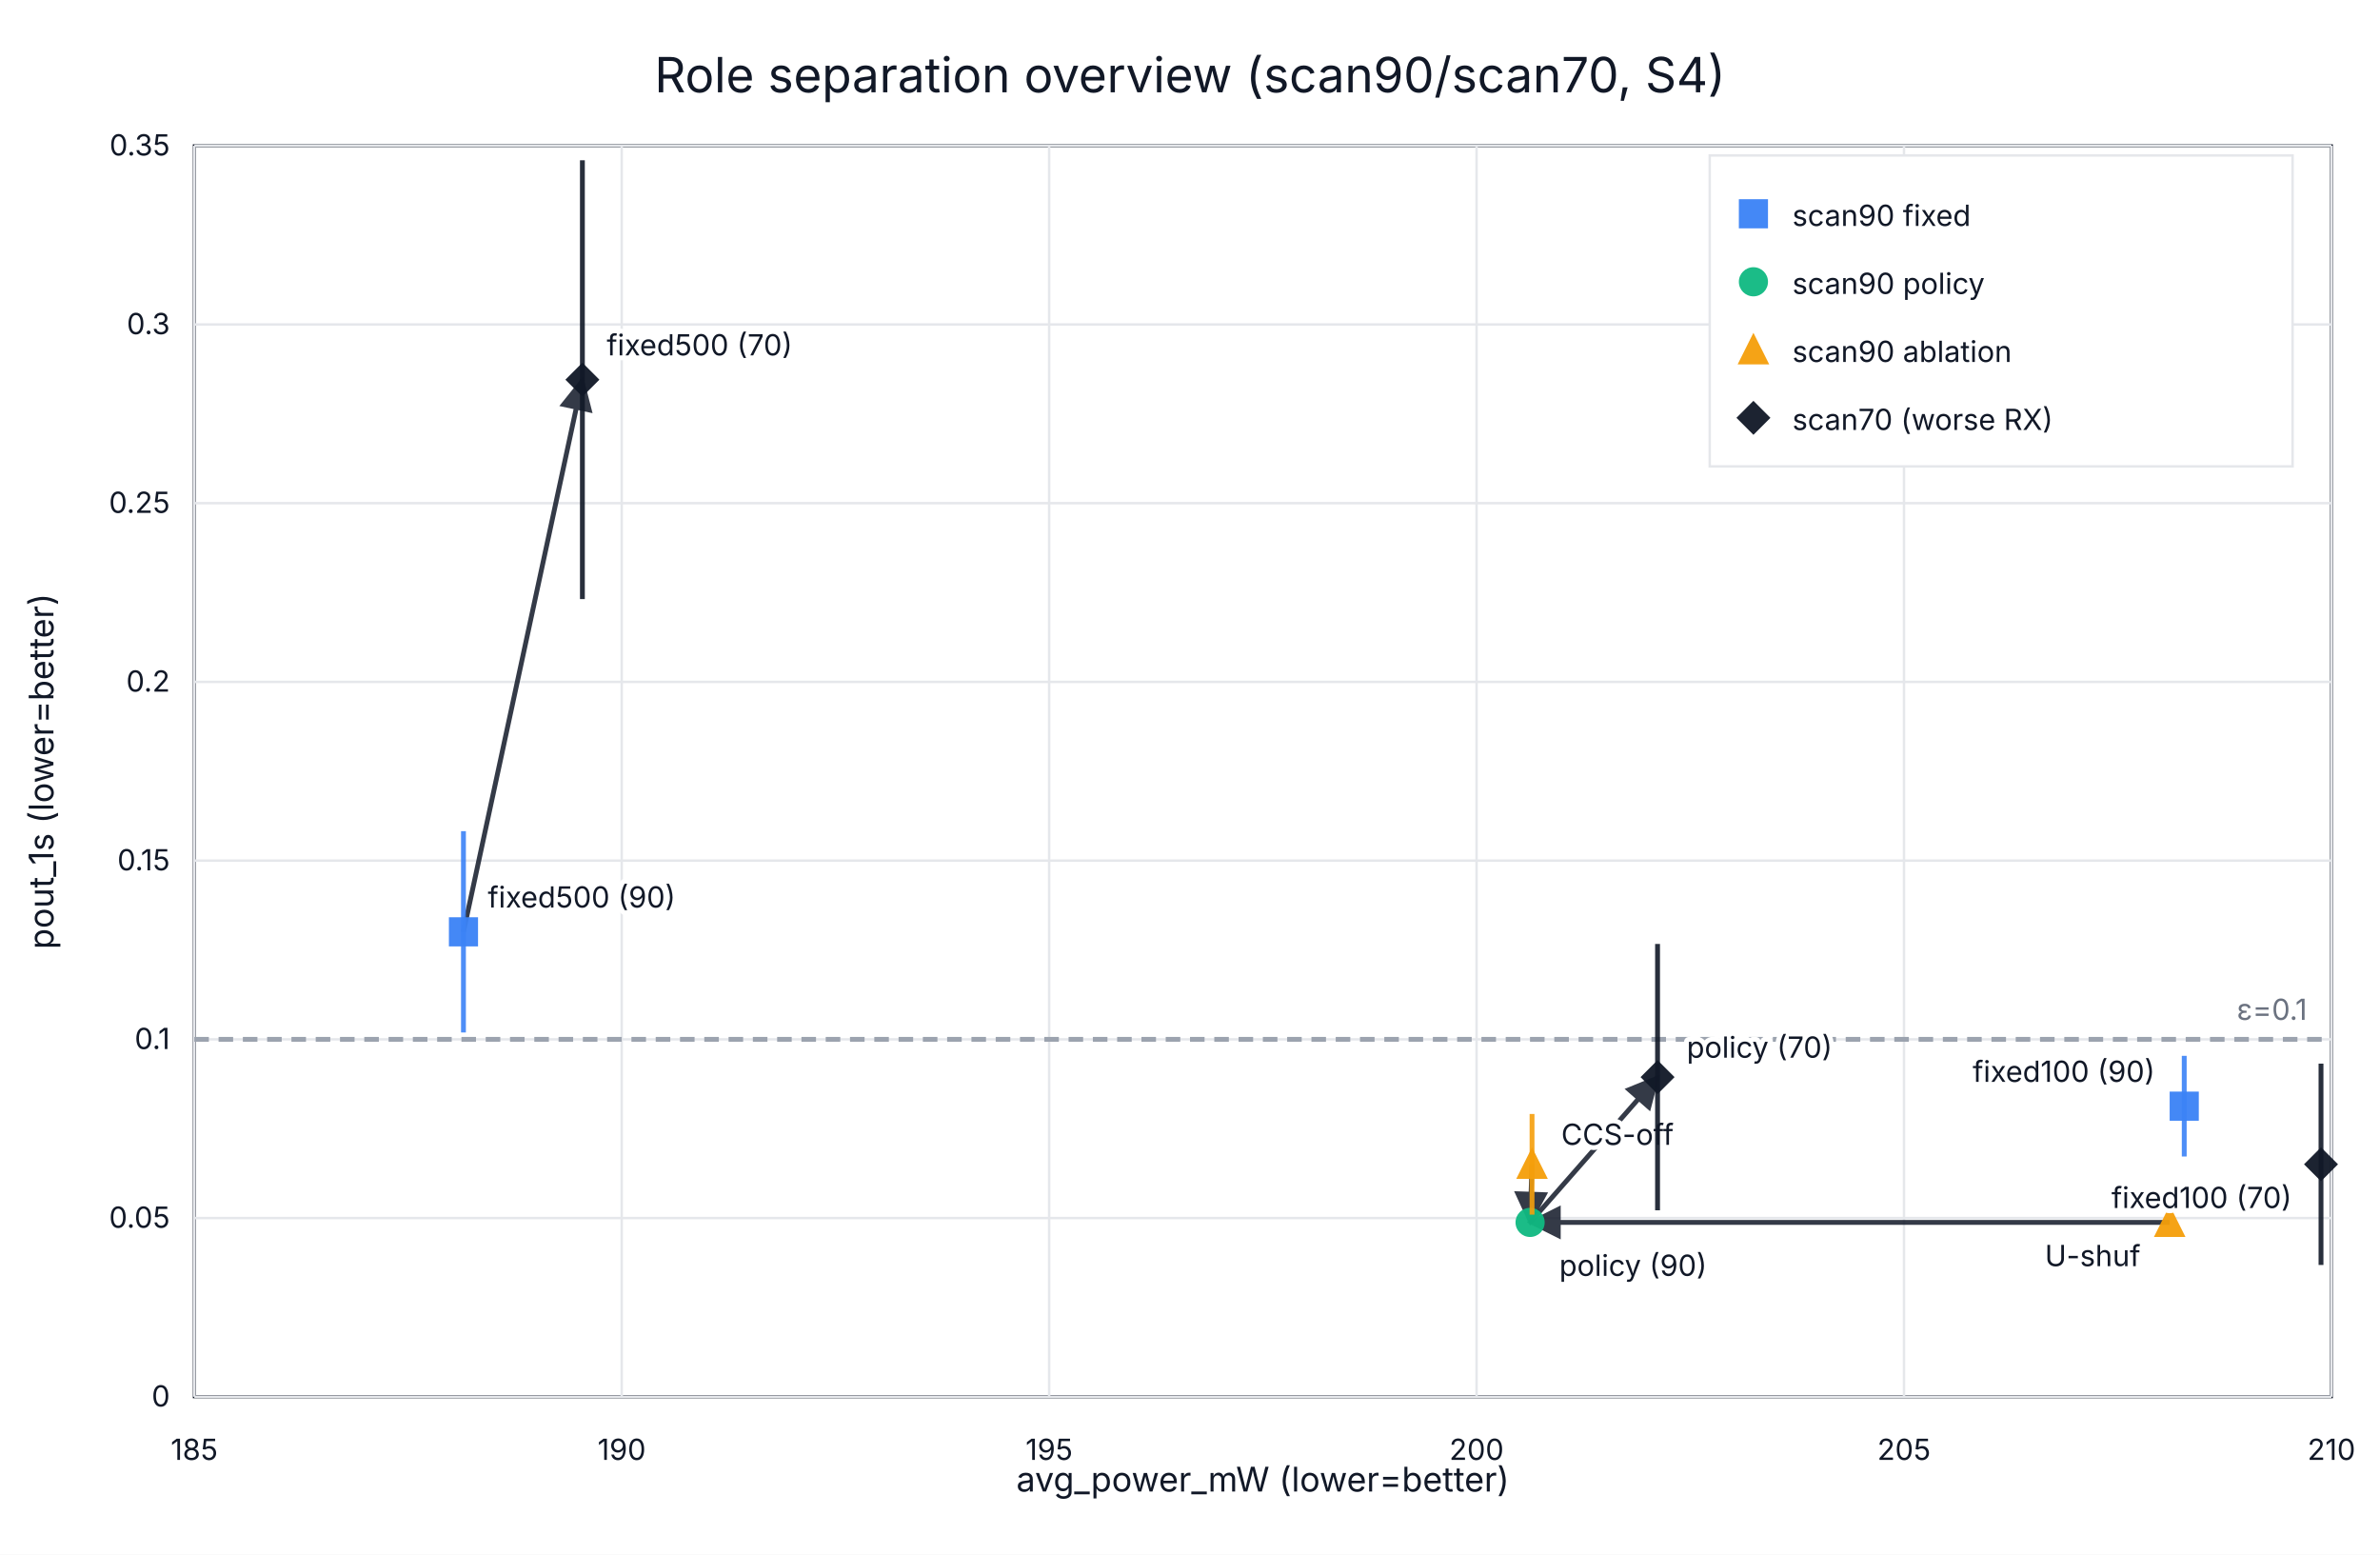
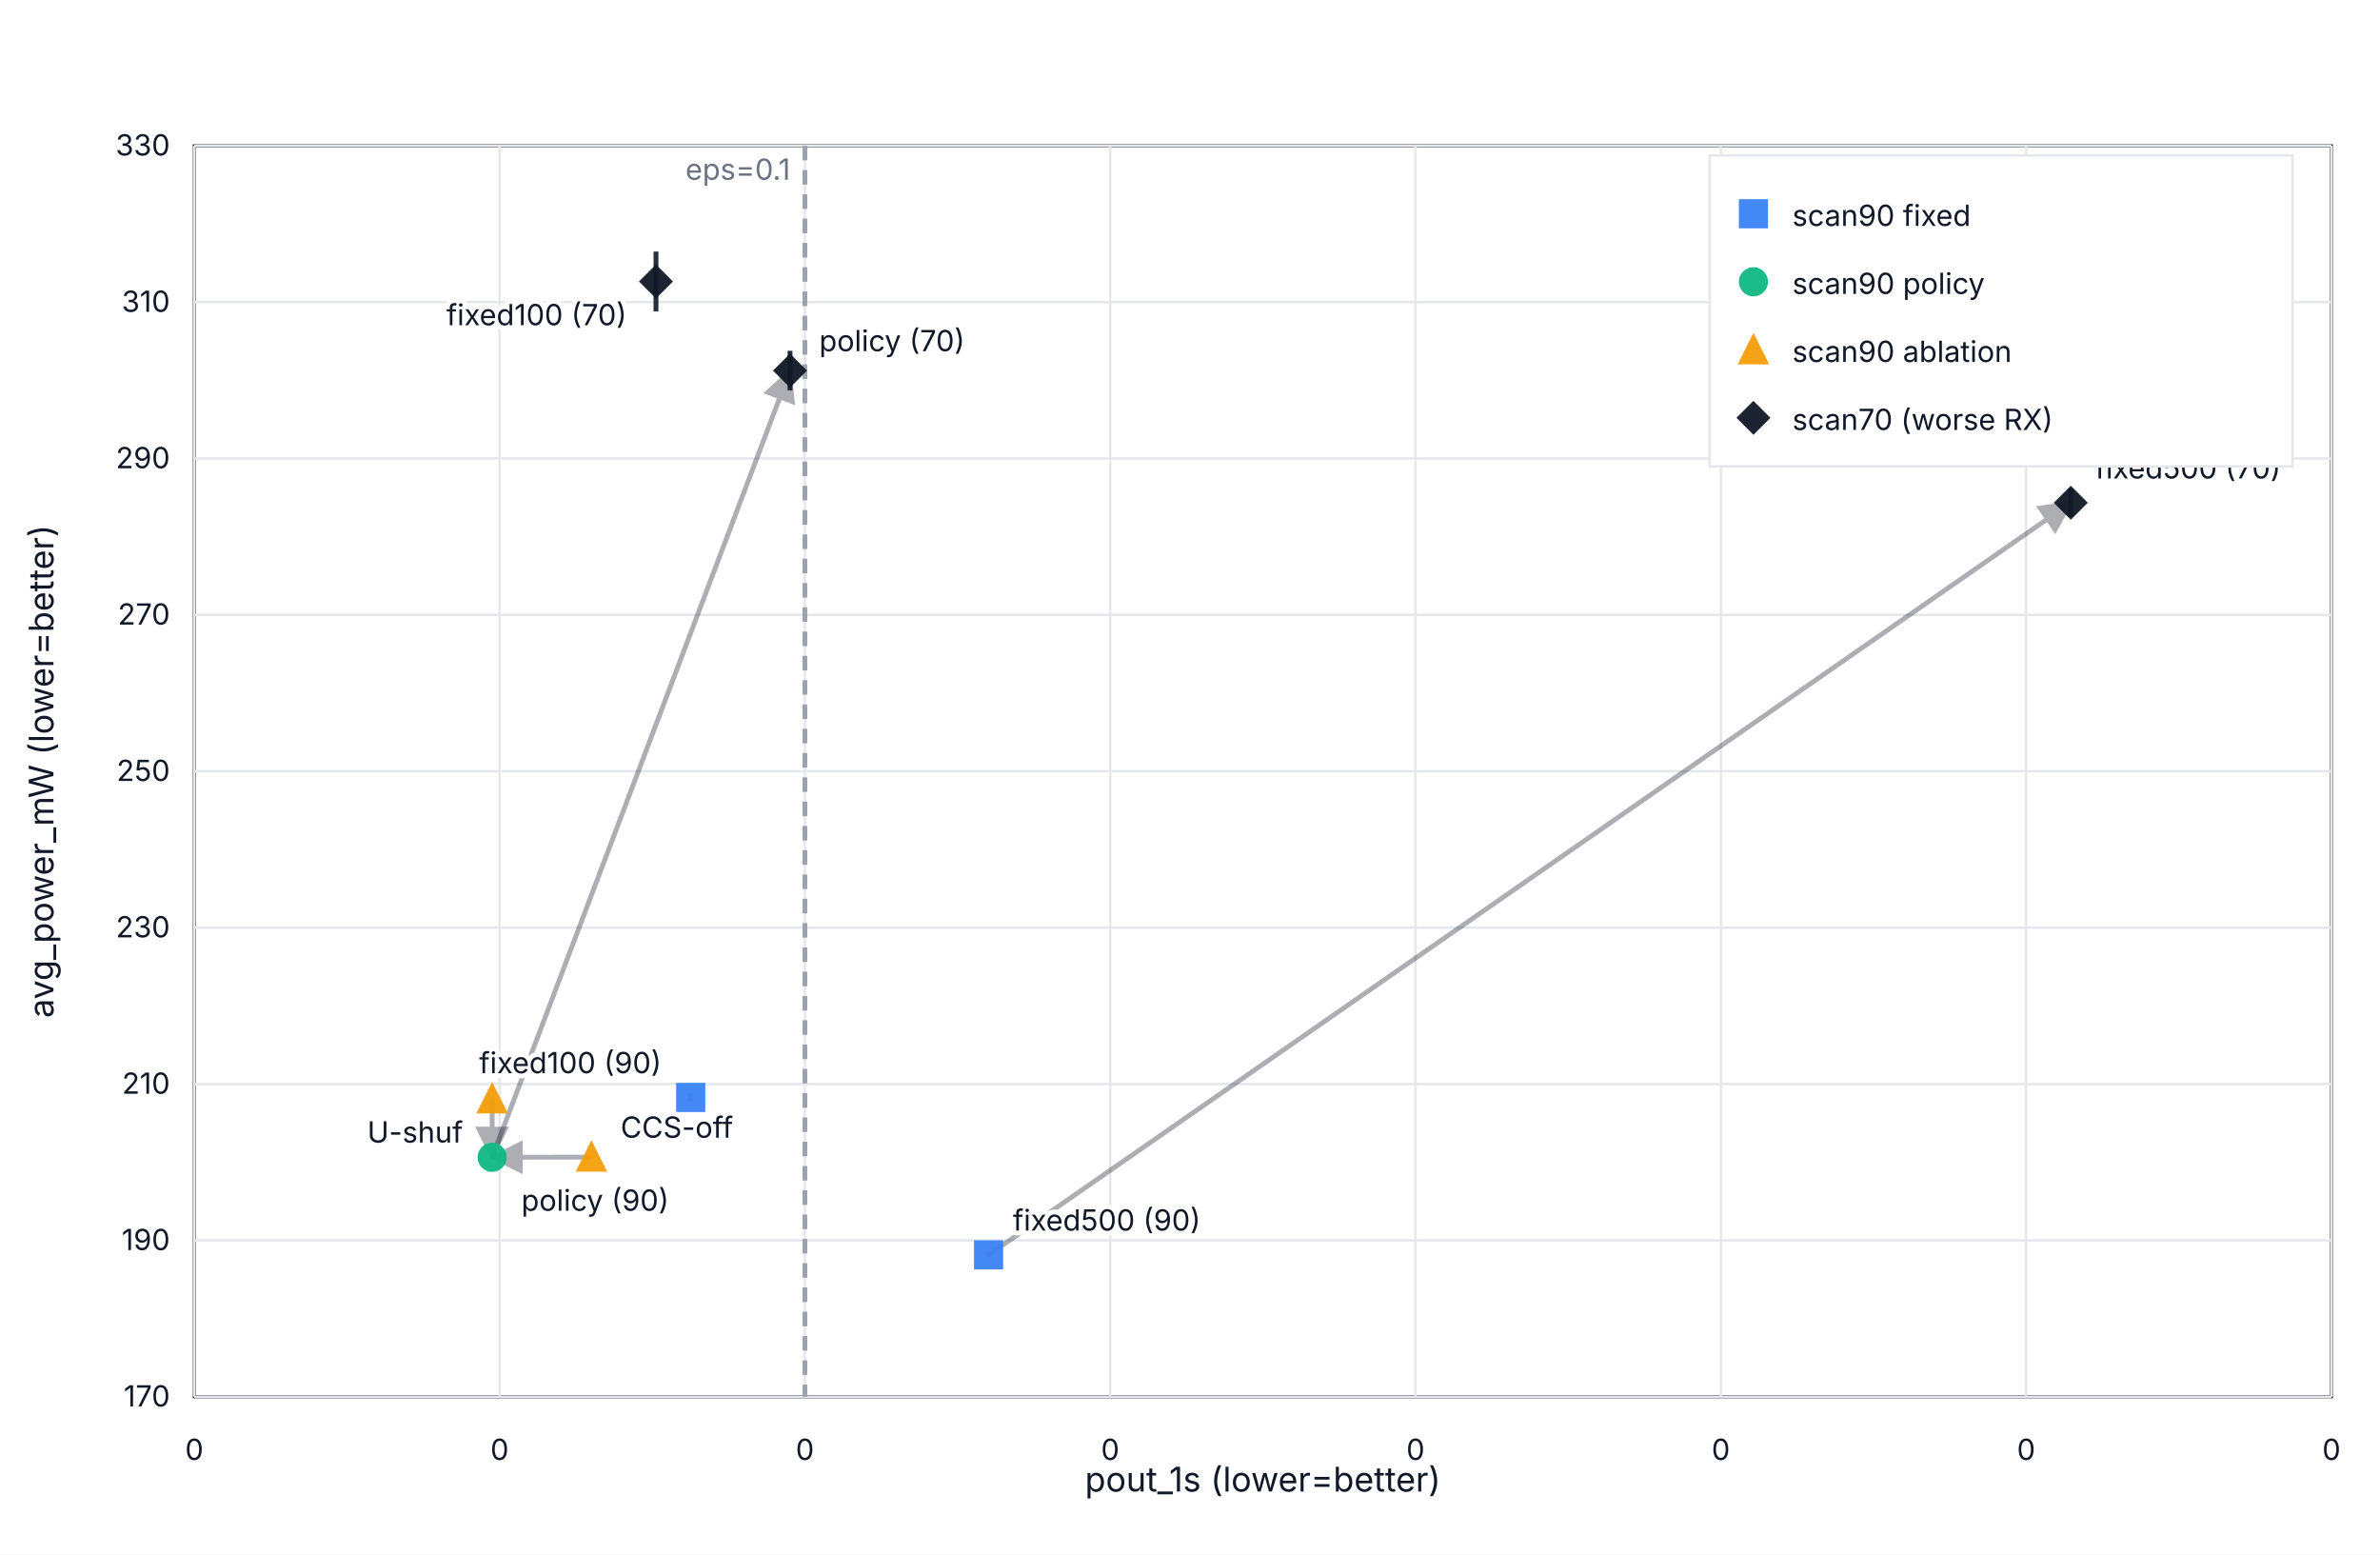
<svg xmlns="http://www.w3.org/2000/svg" width="980" height="640" viewBox="0 0 980 640">
  <defs>
    <marker id="arrow" viewBox="0 0 10 10" refX="9" refY="5" markerWidth="7" markerHeight="7" orient="auto-start-reverse">
      <path d="M 0 0 L 10 5 L 0 10 z" fill="#111827" />
    </marker>
  </defs>
  <rect x="0" y="0" width="980" height="640" fill="#ffffff" />
-   <text x="490.0" y="38" font-size="20" text-anchor="middle" fill="#111827" font-family="ui-sans-serif, system-ui, -apple-system">Role separation overview (scan90/scan70, S4)</text>
  <rect x="80" y="60" width="880" height="515" fill="none" stroke="#111827" stroke-width="1.2" />
  <line x1="80.00" y1="60" x2="80.00" y2="575" stroke="#e5e7eb" stroke-width="1" />
-   <text x="80.00" y="601" font-size="12" text-anchor="middle" fill="#111827" font-family="ui-sans-serif, system-ui, -apple-system">185</text>
-   <line x1="256.00" y1="60" x2="256.00" y2="575" stroke="#e5e7eb" stroke-width="1" />
-   <text x="256.00" y="601" font-size="12" text-anchor="middle" fill="#111827" font-family="ui-sans-serif, system-ui, -apple-system">190</text>
-   <line x1="432.00" y1="60" x2="432.00" y2="575" stroke="#e5e7eb" stroke-width="1" />
-   <text x="432.00" y="601" font-size="12" text-anchor="middle" fill="#111827" font-family="ui-sans-serif, system-ui, -apple-system">195</text>
-   <line x1="608.00" y1="60" x2="608.00" y2="575" stroke="#e5e7eb" stroke-width="1" />
-   <text x="608.00" y="601" font-size="12" text-anchor="middle" fill="#111827" font-family="ui-sans-serif, system-ui, -apple-system">200</text>
-   <line x1="784.00" y1="60" x2="784.00" y2="575" stroke="#e5e7eb" stroke-width="1" />
-   <text x="784.00" y="601" font-size="12" text-anchor="middle" fill="#111827" font-family="ui-sans-serif, system-ui, -apple-system">205</text>
+   <text x="80.00" y="601" font-size="12" text-anchor="middle" fill="#111827" font-family="ui-sans-serif, system-ui, -apple-system">0</text>
+   <line x1="205.71" y1="60" x2="205.71" y2="575" stroke="#e5e7eb" stroke-width="1" />
+   <text x="205.71" y="601" font-size="12" text-anchor="middle" fill="#111827" font-family="ui-sans-serif, system-ui, -apple-system">0</text>
+   <line x1="331.43" y1="60" x2="331.43" y2="575" stroke="#e5e7eb" stroke-width="1" />
+   <text x="331.43" y="601" font-size="12" text-anchor="middle" fill="#111827" font-family="ui-sans-serif, system-ui, -apple-system">0</text>
+   <line x1="457.14" y1="60" x2="457.14" y2="575" stroke="#e5e7eb" stroke-width="1" />
+   <text x="457.14" y="601" font-size="12" text-anchor="middle" fill="#111827" font-family="ui-sans-serif, system-ui, -apple-system">0</text>
+   <line x1="582.86" y1="60" x2="582.86" y2="575" stroke="#e5e7eb" stroke-width="1" />
+   <text x="582.86" y="601" font-size="12" text-anchor="middle" fill="#111827" font-family="ui-sans-serif, system-ui, -apple-system">0</text>
+   <line x1="708.57" y1="60" x2="708.57" y2="575" stroke="#e5e7eb" stroke-width="1" />
+   <text x="708.57" y="601" font-size="12" text-anchor="middle" fill="#111827" font-family="ui-sans-serif, system-ui, -apple-system">0</text>
+   <line x1="834.29" y1="60" x2="834.29" y2="575" stroke="#e5e7eb" stroke-width="1" />
+   <text x="834.29" y="601" font-size="12" text-anchor="middle" fill="#111827" font-family="ui-sans-serif, system-ui, -apple-system">0</text>
  <line x1="960.00" y1="60" x2="960.00" y2="575" stroke="#e5e7eb" stroke-width="1" />
-   <text x="960.00" y="601" font-size="12" text-anchor="middle" fill="#111827" font-family="ui-sans-serif, system-ui, -apple-system">210</text>
+   <text x="960.00" y="601" font-size="12" text-anchor="middle" fill="#111827" font-family="ui-sans-serif, system-ui, -apple-system">0</text>
  <line x1="80" y1="575.00" x2="960" y2="575.00" stroke="#e5e7eb" stroke-width="1" />
-   <text x="70" y="579.00" font-size="12" text-anchor="end" fill="#111827" font-family="ui-sans-serif, system-ui, -apple-system">0</text>
-   <line x1="80" y1="501.43" x2="960" y2="501.43" stroke="#e5e7eb" stroke-width="1" />
-   <text x="70" y="505.43" font-size="12" text-anchor="end" fill="#111827" font-family="ui-sans-serif, system-ui, -apple-system">0.05</text>
-   <line x1="80" y1="427.86" x2="960" y2="427.86" stroke="#e5e7eb" stroke-width="1" />
-   <text x="70" y="431.86" font-size="12" text-anchor="end" fill="#111827" font-family="ui-sans-serif, system-ui, -apple-system">0.1</text>
-   <line x1="80" y1="354.29" x2="960" y2="354.29" stroke="#e5e7eb" stroke-width="1" />
-   <text x="70" y="358.29" font-size="12" text-anchor="end" fill="#111827" font-family="ui-sans-serif, system-ui, -apple-system">0.15</text>
-   <line x1="80" y1="280.71" x2="960" y2="280.71" stroke="#e5e7eb" stroke-width="1" />
-   <text x="70" y="284.71" font-size="12" text-anchor="end" fill="#111827" font-family="ui-sans-serif, system-ui, -apple-system">0.2</text>
-   <line x1="80" y1="207.14" x2="960" y2="207.14" stroke="#e5e7eb" stroke-width="1" />
-   <text x="70" y="211.14" font-size="12" text-anchor="end" fill="#111827" font-family="ui-sans-serif, system-ui, -apple-system">0.25</text>
-   <line x1="80" y1="133.57" x2="960" y2="133.57" stroke="#e5e7eb" stroke-width="1" />
-   <text x="70" y="137.57" font-size="12" text-anchor="end" fill="#111827" font-family="ui-sans-serif, system-ui, -apple-system">0.3</text>
+   <text x="70" y="579.00" font-size="12" text-anchor="end" fill="#111827" font-family="ui-sans-serif, system-ui, -apple-system">170</text>
+   <line x1="80" y1="510.62" x2="960" y2="510.62" stroke="#e5e7eb" stroke-width="1" />
+   <text x="70" y="514.62" font-size="12" text-anchor="end" fill="#111827" font-family="ui-sans-serif, system-ui, -apple-system">190</text>
+   <line x1="80" y1="446.25" x2="960" y2="446.25" stroke="#e5e7eb" stroke-width="1" />
+   <text x="70" y="450.25" font-size="12" text-anchor="end" fill="#111827" font-family="ui-sans-serif, system-ui, -apple-system">210</text>
+   <line x1="80" y1="381.88" x2="960" y2="381.88" stroke="#e5e7eb" stroke-width="1" />
+   <text x="70" y="385.88" font-size="12" text-anchor="end" fill="#111827" font-family="ui-sans-serif, system-ui, -apple-system">230</text>
+   <line x1="80" y1="317.50" x2="960" y2="317.50" stroke="#e5e7eb" stroke-width="1" />
+   <text x="70" y="321.50" font-size="12" text-anchor="end" fill="#111827" font-family="ui-sans-serif, system-ui, -apple-system">250</text>
+   <line x1="80" y1="253.12" x2="960" y2="253.12" stroke="#e5e7eb" stroke-width="1" />
+   <text x="70" y="257.12" font-size="12" text-anchor="end" fill="#111827" font-family="ui-sans-serif, system-ui, -apple-system">270</text>
+   <line x1="80" y1="188.75" x2="960" y2="188.75" stroke="#e5e7eb" stroke-width="1" />
+   <text x="70" y="192.75" font-size="12" text-anchor="end" fill="#111827" font-family="ui-sans-serif, system-ui, -apple-system">290</text>
+   <line x1="80" y1="124.38" x2="960" y2="124.38" stroke="#e5e7eb" stroke-width="1" />
+   <text x="70" y="128.38" font-size="12" text-anchor="end" fill="#111827" font-family="ui-sans-serif, system-ui, -apple-system">310</text>
  <line x1="80" y1="60.00" x2="960" y2="60.00" stroke="#e5e7eb" stroke-width="1" />
-   <text x="70" y="64.00" font-size="12" text-anchor="end" fill="#111827" font-family="ui-sans-serif, system-ui, -apple-system">0.35</text>
-   <text x="520.0" y="614" font-size="14" text-anchor="middle" fill="#111827" font-family="ui-sans-serif, system-ui, -apple-system">avg_power_mW (lower=better)</text>
-   <text x="22" y="317.5" font-size="14" text-anchor="middle" fill="#111827" font-family="ui-sans-serif, system-ui, -apple-system" transform="rotate(-90 22 317.5)">pout_1s (lower=better)</text>
-   <line x1="80" y1="427.86" x2="960" y2="427.86" stroke="#9ca3af" stroke-width="2" stroke-dasharray="6 4" />
-   <text x="950" y="419.86" font-size="12" text-anchor="end" fill="#6b7280" font-family="ui-sans-serif, system-ui, -apple-system">ε=0.1</text>
-   <line x1="893.40" y1="503.22" x2="630.04" y2="503.22" stroke="#111827" stroke-width="2" marker-end="url(#arrow)" opacity="0.85" />
-   <line x1="630.84" y1="479.30" x2="630.04" y2="503.22" stroke="#111827" stroke-width="2" marker-end="url(#arrow)" opacity="0.85" />
-   <line x1="190.84" y1="383.60" x2="239.81" y2="156.30" stroke="#111827" stroke-width="2" marker-end="url(#arrow)" opacity="0.85" />
-   <line x1="630.04" y1="503.22" x2="682.52" y2="443.41" stroke="#111827" stroke-width="2" marker-end="url(#arrow)" opacity="0.85" />
-   <line x1="899.39" y1="476.09" x2="899.39" y2="434.65" stroke="#3b82f6" stroke-width="2" opacity="0.9" />
-   <rect x="893.39" y="449.37" width="12" height="12" fill="#3b82f6" opacity="0.95" />
-   <text x="887.39" y="445.37" font-size="12" text-anchor="end" fill="#111827" style="paint-order: stroke; stroke: #ffffff; stroke-width: 4px; stroke-linejoin: round;" font-family="ui-sans-serif, system-ui, -apple-system">fixed100 (90)</text>
-   <line x1="190.84" y1="425.03" x2="190.84" y2="342.16" stroke="#3b82f6" stroke-width="2" opacity="0.9" />
-   <rect x="184.84" y="377.60" width="12" height="12" fill="#3b82f6" opacity="0.95" />
-   <text x="200.84" y="373.60" font-size="12" text-anchor="start" fill="#111827" style="paint-order: stroke; stroke: #ffffff; stroke-width: 4px; stroke-linejoin: round;" font-family="ui-sans-serif, system-ui, -apple-system">fixed500 (90)</text>
-   <line x1="630.04" y1="503.22" x2="630.04" y2="503.22" stroke="#10b981" stroke-width="2" opacity="0.9" />
-   <circle cx="630.04" cy="503.22" r="6" fill="#10b981" opacity="0.95" />
-   <text x="642.04" y="525.22" font-size="12" text-anchor="start" fill="#111827" style="paint-order: stroke; stroke: #ffffff; stroke-width: 4px; stroke-linejoin: round;" font-family="ui-sans-serif, system-ui, -apple-system">policy (90)</text>
-   <line x1="893.40" y1="503.22" x2="893.40" y2="503.22" stroke="#f59e0b" stroke-width="2" opacity="0.9" />
-   <polygon points="893.40,496.22 886.90,509.22 899.90,509.22" fill="#f59e0b" opacity="0.95" />
-   <text x="881.40" y="521.22" font-size="12" text-anchor="end" fill="#111827" style="paint-order: stroke; stroke: #ffffff; stroke-width: 4px; stroke-linejoin: round;" font-family="ui-sans-serif, system-ui, -apple-system">U-shuf</text>
-   <line x1="630.84" y1="500.02" x2="630.84" y2="458.58" stroke="#f59e0b" stroke-width="2" opacity="0.9" />
-   <polygon points="630.84,472.30 624.34,485.30 637.34,485.30" fill="#f59e0b" opacity="0.95" />
-   <text x="642.84" y="471.30" font-size="12" text-anchor="start" fill="#111827" style="paint-order: stroke; stroke: #ffffff; stroke-width: 4px; stroke-linejoin: round;" font-family="ui-sans-serif, system-ui, -apple-system">CCS-off</text>
-   <line x1="955.71" y1="520.74" x2="955.71" y2="437.86" stroke="#111827" stroke-width="2" opacity="0.9" />
-   <polygon points="955.71,472.30 948.71,479.30 955.71,486.30 962.71,479.30" fill="#111827" opacity="0.95" />
-   <text x="943.71" y="497.30" font-size="12" text-anchor="end" fill="#111827" style="paint-order: stroke; stroke: #ffffff; stroke-width: 4px; stroke-linejoin: round;" font-family="ui-sans-serif, system-ui, -apple-system">fixed100 (70)</text>
-   <line x1="239.81" y1="246.62" x2="239.81" y2="65.98" stroke="#111827" stroke-width="2" opacity="0.9" />
-   <polygon points="239.81,149.30 232.81,156.30 239.81,163.30 246.81,156.30" fill="#111827" opacity="0.95" />
-   <text x="249.81" y="146.30" font-size="12" text-anchor="start" fill="#111827" style="paint-order: stroke; stroke: #ffffff; stroke-width: 4px; stroke-linejoin: round;" font-family="ui-sans-serif, system-ui, -apple-system">fixed500 (70)</text>
-   <line x1="682.52" y1="498.23" x2="682.52" y2="388.59" stroke="#111827" stroke-width="2" opacity="0.9" />
-   <polygon points="682.52,436.41 675.52,443.41 682.52,450.41 689.52,443.41" fill="#111827" opacity="0.95" />
-   <text x="694.52" y="435.41" font-size="12" text-anchor="start" fill="#111827" style="paint-order: stroke; stroke: #ffffff; stroke-width: 4px; stroke-linejoin: round;" font-family="ui-sans-serif, system-ui, -apple-system">policy (70)</text>
+   <text x="70" y="64.00" font-size="12" text-anchor="end" fill="#111827" font-family="ui-sans-serif, system-ui, -apple-system">330</text>
+   <text x="520.0" y="614" font-size="14" text-anchor="middle" fill="#111827" font-family="ui-sans-serif, system-ui, -apple-system">pout_1s (lower=better)</text>
+   <text x="22" y="317.5" font-size="14" text-anchor="middle" fill="#111827" font-family="ui-sans-serif, system-ui, -apple-system" transform="rotate(-90 22 317.5)">avg_power_mW (lower=better)</text>
+   <line x1="331.43" y1="60" x2="331.43" y2="575" stroke="#9ca3af" stroke-width="2" stroke-dasharray="6 4" />
+   <text x="325.43" y="74" font-size="12" text-anchor="end" fill="#6b7280" font-family="ui-sans-serif, system-ui, -apple-system">eps=0.1</text>
+   <line x1="202.65" y1="452.34" x2="202.65" y2="476.42" stroke="#111827" stroke-width="2" marker-end="url(#arrow)" opacity="0.35" />
+   <line x1="243.53" y1="476.35" x2="202.65" y2="476.42" stroke="#111827" stroke-width="2" marker-end="url(#arrow)" opacity="0.35" />
+   <line x1="407.06" y1="516.58" x2="852.68" y2="206.96" stroke="#111827" stroke-width="2" marker-end="url(#arrow)" opacity="0.35" />
+   <line x1="202.65" y1="476.42" x2="325.30" y2="152.57" stroke="#111827" stroke-width="2" marker-end="url(#arrow)" opacity="0.35" />
+   <line x1="284.41" y1="453.37" x2="284.41" y2="450.21" stroke="#3b82f6" stroke-width="2" opacity="0.9" />
+   <rect x="278.41" y="445.79" width="12" height="12" fill="#3b82f6" opacity="0.95" />
+   <text x="272.41" y="441.79" font-size="12" text-anchor="end" fill="#111827" style="paint-order: stroke; stroke: #ffffff; stroke-width: 4px; stroke-linejoin: round;" font-family="ui-sans-serif, system-ui, -apple-system">fixed100 (90)</text>
+   <line x1="407.06" y1="517.54" x2="407.06" y2="515.63" stroke="#3b82f6" stroke-width="2" opacity="0.9" />
+   <rect x="401.06" y="510.58" width="12" height="12" fill="#3b82f6" opacity="0.95" />
+   <text x="417.06" y="506.58" font-size="12" text-anchor="start" fill="#111827" style="paint-order: stroke; stroke: #ffffff; stroke-width: 4px; stroke-linejoin: round;" font-family="ui-sans-serif, system-ui, -apple-system">fixed500 (90)</text>
+   <line x1="202.65" y1="476.90" x2="202.65" y2="475.95" stroke="#10b981" stroke-width="2" opacity="0.9" />
+   <circle cx="202.65" cy="476.42" r="6" fill="#10b981" opacity="0.95" />
+   <text x="214.65" y="498.42" font-size="12" text-anchor="start" fill="#111827" style="paint-order: stroke; stroke: #ffffff; stroke-width: 4px; stroke-linejoin: round;" font-family="ui-sans-serif, system-ui, -apple-system">policy (90)</text>
+   <line x1="202.65" y1="453.18" x2="202.65" y2="451.50" stroke="#f59e0b" stroke-width="2" opacity="0.9" />
+   <polygon points="202.65,445.34 196.15,458.34 209.15,458.34" fill="#f59e0b" opacity="0.95" />
+   <text x="190.65" y="470.34" font-size="12" text-anchor="end" fill="#111827" style="paint-order: stroke; stroke: #ffffff; stroke-width: 4px; stroke-linejoin: round;" font-family="ui-sans-serif, system-ui, -apple-system">U-shuf</text>
+   <line x1="243.53" y1="476.91" x2="243.53" y2="475.79" stroke="#f59e0b" stroke-width="2" opacity="0.9" />
+   <polygon points="243.53,469.35 237.03,482.35 250.03,482.35" fill="#f59e0b" opacity="0.95" />
+   <text x="255.53" y="468.35" font-size="12" text-anchor="start" fill="#111827" style="paint-order: stroke; stroke: #ffffff; stroke-width: 4px; stroke-linejoin: round;" font-family="ui-sans-serif, system-ui, -apple-system">CCS-off</text>
+   <line x1="270.11" y1="128.21" x2="270.11" y2="103.56" stroke="#111827" stroke-width="2" opacity="0.9" />
+   <polygon points="270.11,108.88 263.11,115.88 270.11,122.88 277.11,115.88" fill="#111827" opacity="0.95" />
+   <text x="258.11" y="133.88" font-size="12" text-anchor="end" fill="#111827" style="paint-order: stroke; stroke: #ffffff; stroke-width: 4px; stroke-linejoin: round;" font-family="ui-sans-serif, system-ui, -apple-system">fixed100 (70)</text>
+   <line x1="852.68" y1="212.84" x2="852.68" y2="201.09" stroke="#111827" stroke-width="2" opacity="0.9" />
+   <polygon points="852.68,199.96 845.68,206.96 852.68,213.96 859.68,206.96" fill="#111827" opacity="0.95" />
+   <text x="862.68" y="196.96" font-size="12" text-anchor="start" fill="#111827" style="paint-order: stroke; stroke: #ffffff; stroke-width: 4px; stroke-linejoin: round;" font-family="ui-sans-serif, system-ui, -apple-system">fixed500 (70)</text>
+   <line x1="325.30" y1="160.73" x2="325.30" y2="144.41" stroke="#111827" stroke-width="2" opacity="0.9" />
+   <polygon points="325.30,145.57 318.30,152.57 325.30,159.57 332.30,152.57" fill="#111827" opacity="0.95" />
+   <text x="337.30" y="144.57" font-size="12" text-anchor="start" fill="#111827" style="paint-order: stroke; stroke: #ffffff; stroke-width: 4px; stroke-linejoin: round;" font-family="ui-sans-serif, system-ui, -apple-system">policy (70)</text>
  <rect x="704" y="64" width="240" height="128" fill="#ffffff" stroke="#e5e7eb" stroke-width="1" />
  <rect x="716.00" y="82.00" width="12" height="12" fill="#3b82f6" opacity="0.95" />
  <text x="738" y="93" font-size="12" fill="#111827" font-family="ui-sans-serif, system-ui, -apple-system">scan90 fixed</text>
  <circle cx="722.00" cy="116.00" r="6" fill="#10b981" opacity="0.95" />
  <text x="738" y="121" font-size="12" fill="#111827" font-family="ui-sans-serif, system-ui, -apple-system">scan90 policy</text>
  <polygon points="722.00,137.00 715.50,150.00 728.50,150.00" fill="#f59e0b" opacity="0.95" />
  <text x="738" y="149" font-size="12" fill="#111827" font-family="ui-sans-serif, system-ui, -apple-system">scan90 ablation</text>
  <polygon points="722.00,165.00 715.00,172.00 722.00,179.00 729.00,172.00" fill="#111827" opacity="0.95" />
  <text x="738" y="177" font-size="12" fill="#111827" font-family="ui-sans-serif, system-ui, -apple-system">scan70 (worse RX)</text>
</svg>
